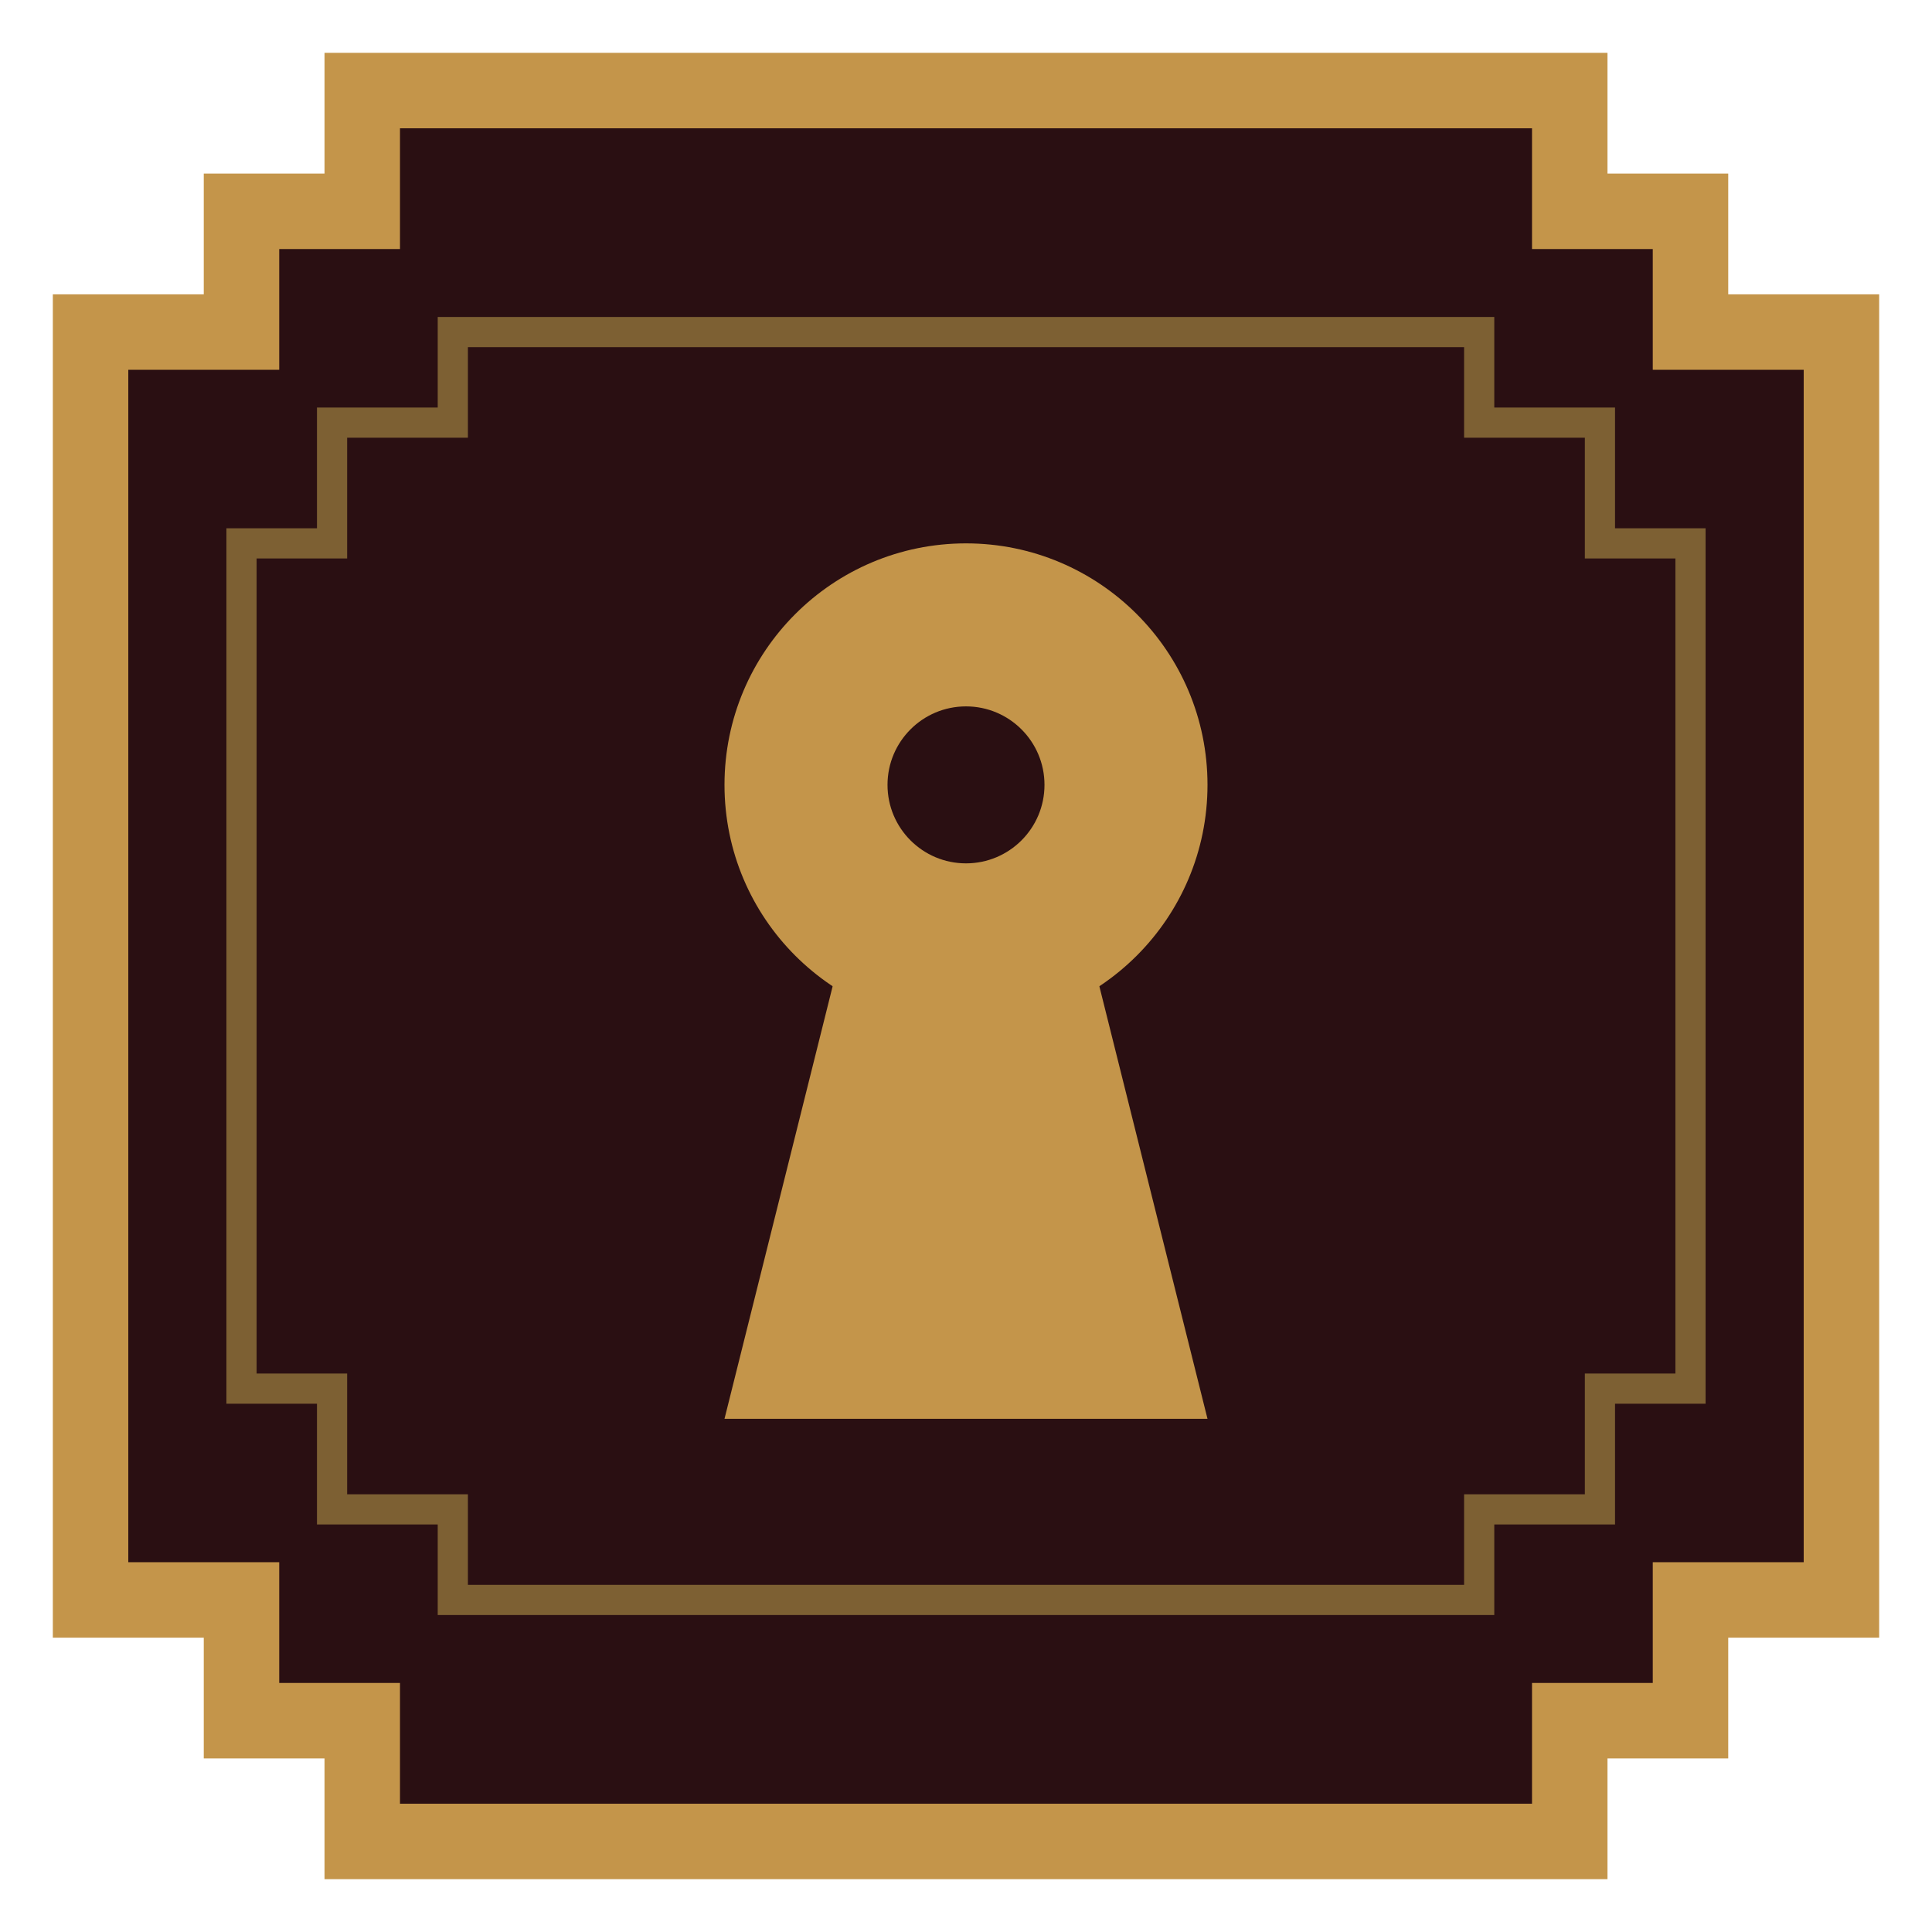
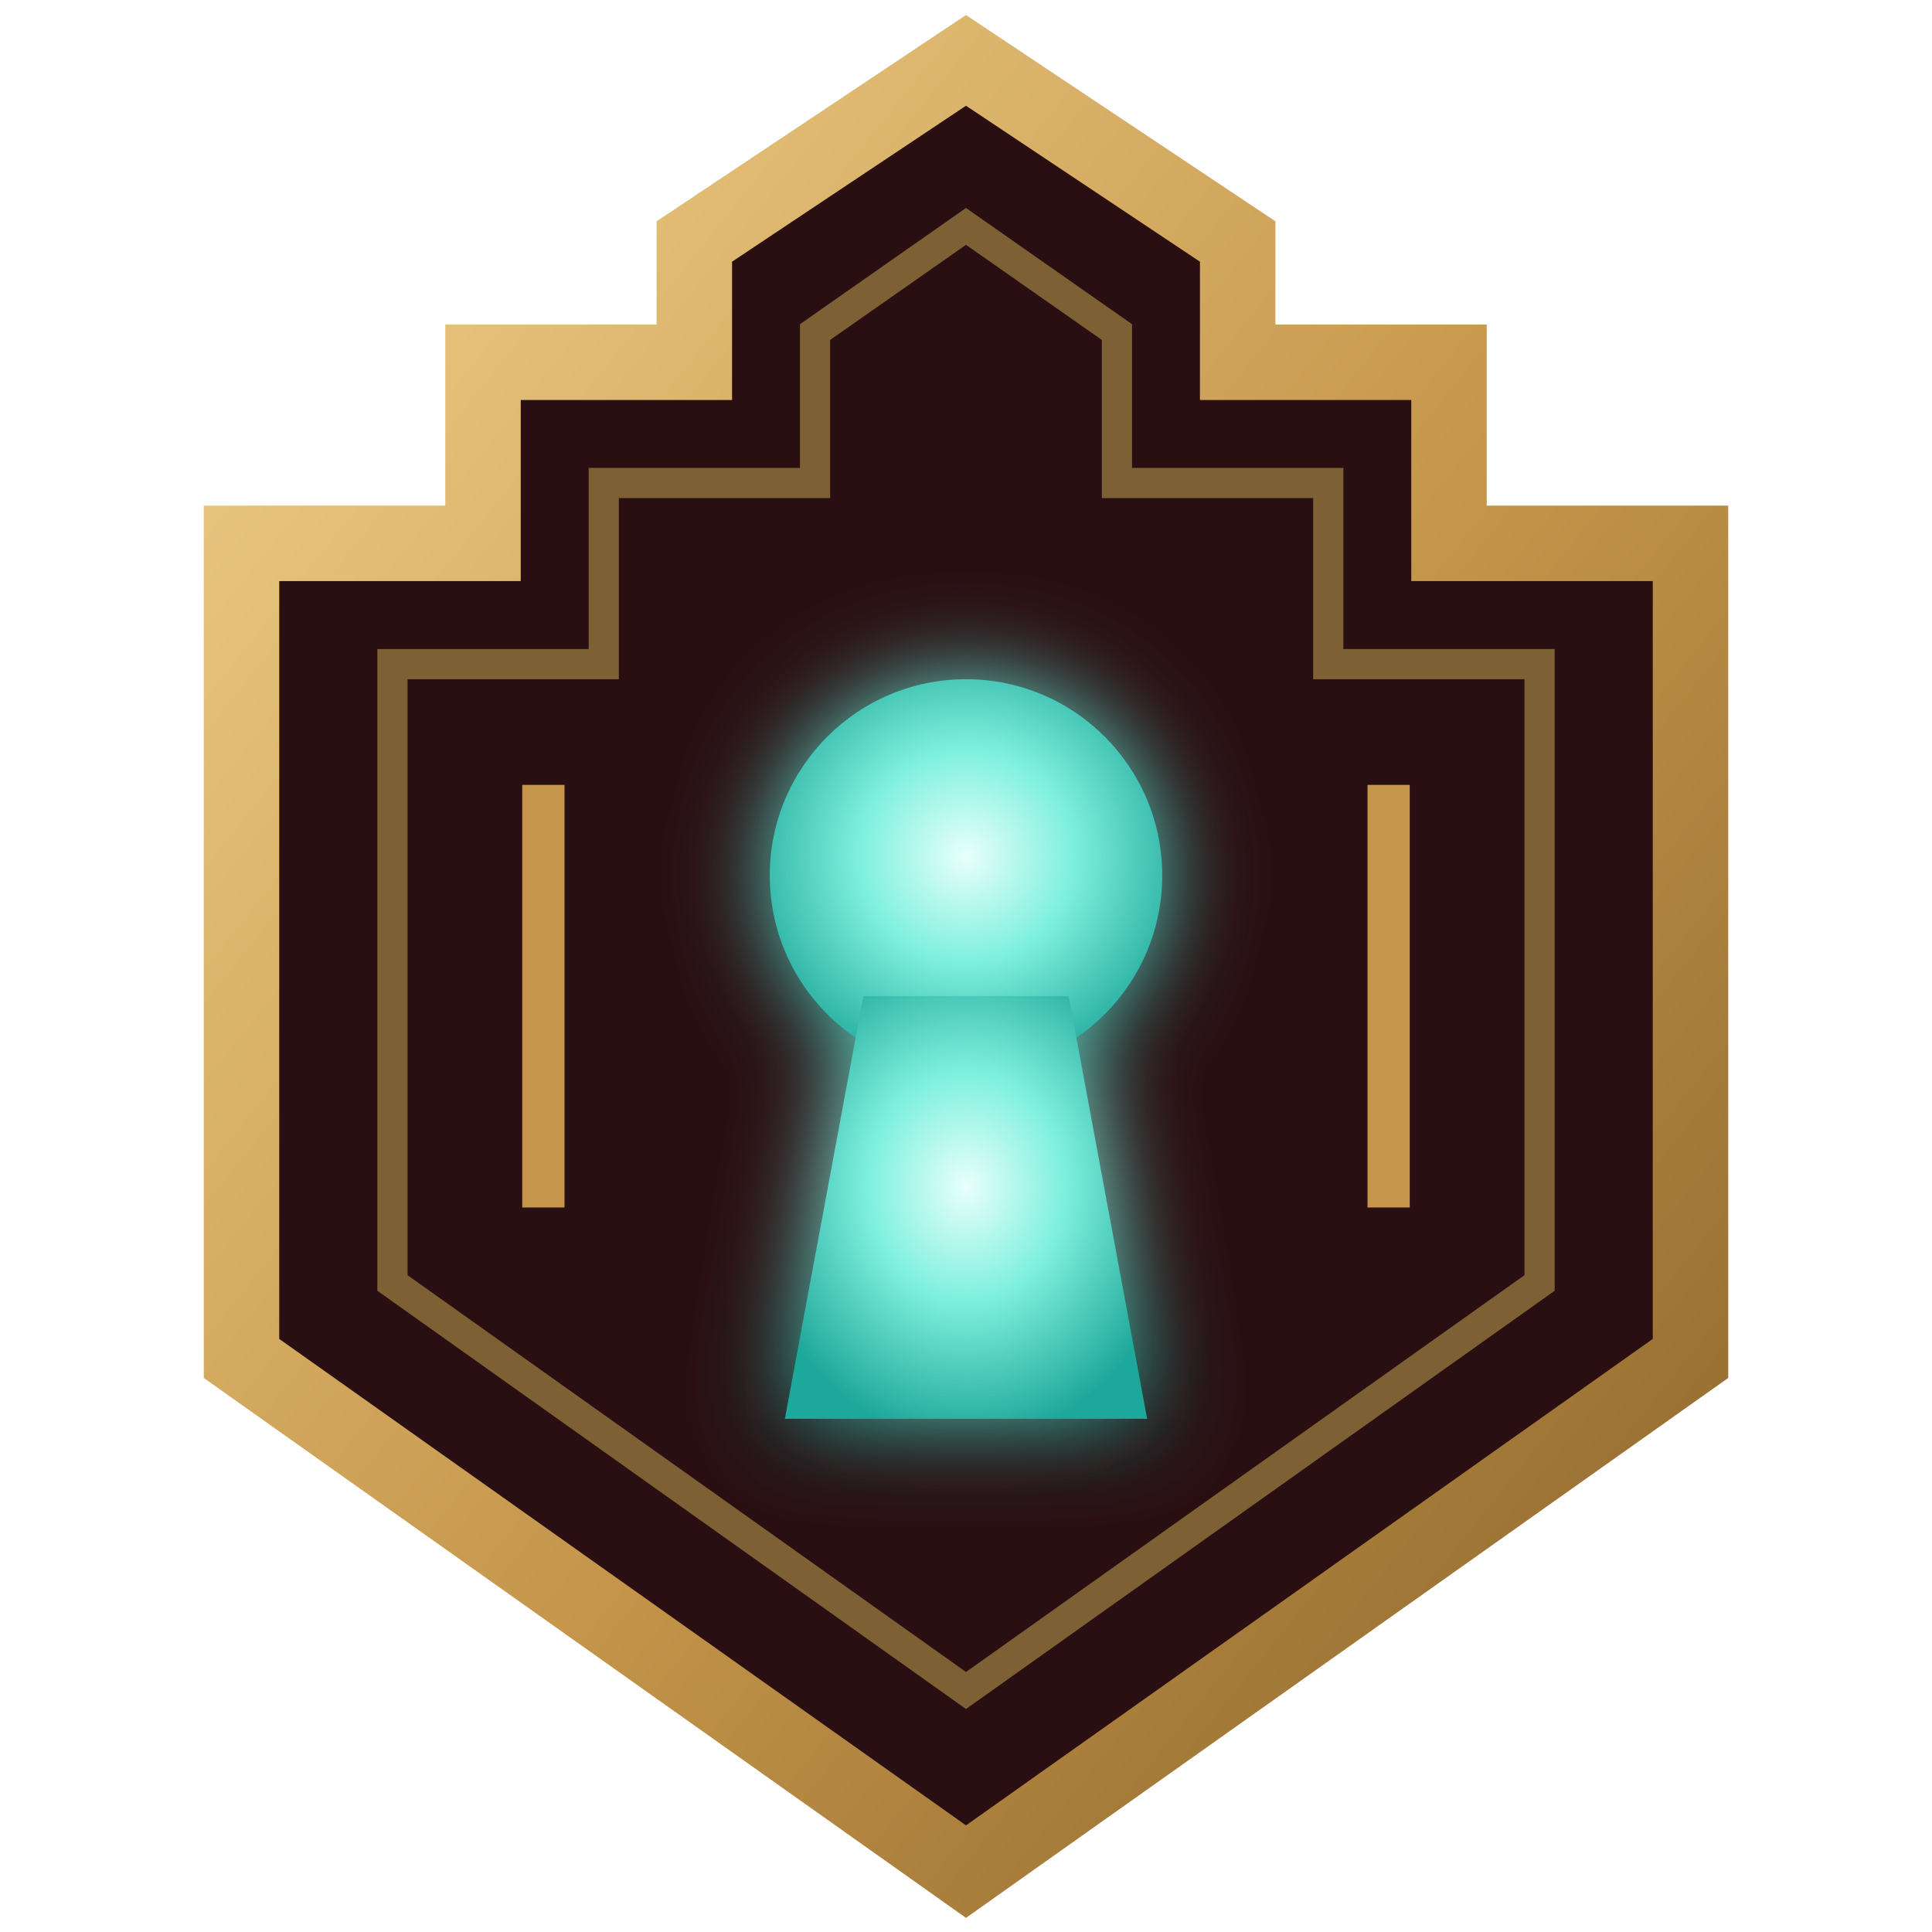
<svg xmlns="http://www.w3.org/2000/svg" viewBox="0 0 64 64" role="img" aria-label="DeadKeys">
-   <path d="M12 3H52V7H56V11H61V53H56V57H52V61H12V57H8V53H3V11H8V7H12Z" fill="#2a0f12" stroke="#c4954a" stroke-width="2.5" stroke-linejoin="miter" />
-   <path d="M15 11H49V14H53V18H56V46H53V50H49V53H15V50H11V46H8V18H11V14H15Z" fill="none" stroke="#7d6033" stroke-width="1" />
-   <circle cx="32" cy="26" r="8" fill="#c4954a" />
-   <path d="M28 31H36L40 47H24Z" fill="#c4954a" />
-   <circle cx="32" cy="26" r="2.6" fill="#2a0f12" />
+   <defs>
+     <linearGradient id="br" x1="0" y1="0" x2="1" y2="1">
+       <stop offset="0" stop-color="#f0d08a" />
+       <stop offset=".55" stop-color="#c4954a" />
+       <stop offset="1" stop-color="#8a642b" />
+     </linearGradient>
+     <radialGradient id="soul" cx="50%" cy="45%" r="60%">
+       <stop offset="0" stop-color="#e8fffb" />
+       <stop offset=".45" stop-color="#7ff0de" />
+       <stop offset="1" stop-color="#1fa89a" />
+     </radialGradient>
+     <filter id="glow" x="-50%" y="-50%" width="200%" height="200%">
+       <feGaussianBlur stdDeviation="1.6" result="b" />
+       <feMerge>
+         <feMergeNode in="b" />
+         <feMergeNode in="SourceGraphic" />
+       </feMerge>
+     </filter>
+   </defs>
+   <path d="M32 2L41 8V12H48V18H56V45L32 62L8 45V18H16V12H23V8Z" fill="#2a0f12" stroke="url(#br)" stroke-width="2.5" stroke-linejoin="miter" />
+   <path d="M32 7.5L37 11V16H44V22H51V42.5L32 56L13 42.5V22H20V16H27V11Z" fill="none" stroke="#7d6033" stroke-width="1" />
+   <g filter="url(#glow)" fill="url(#soul)">
+     <circle cx="32" cy="29" r="6.5" />
+     <path d="M28.6 33H35.4L38 47H26Z" />
+   </g>
+   <path d="M18 26V40M46 26V40" stroke="#c4954a" stroke-width="1.4" />
</svg>
